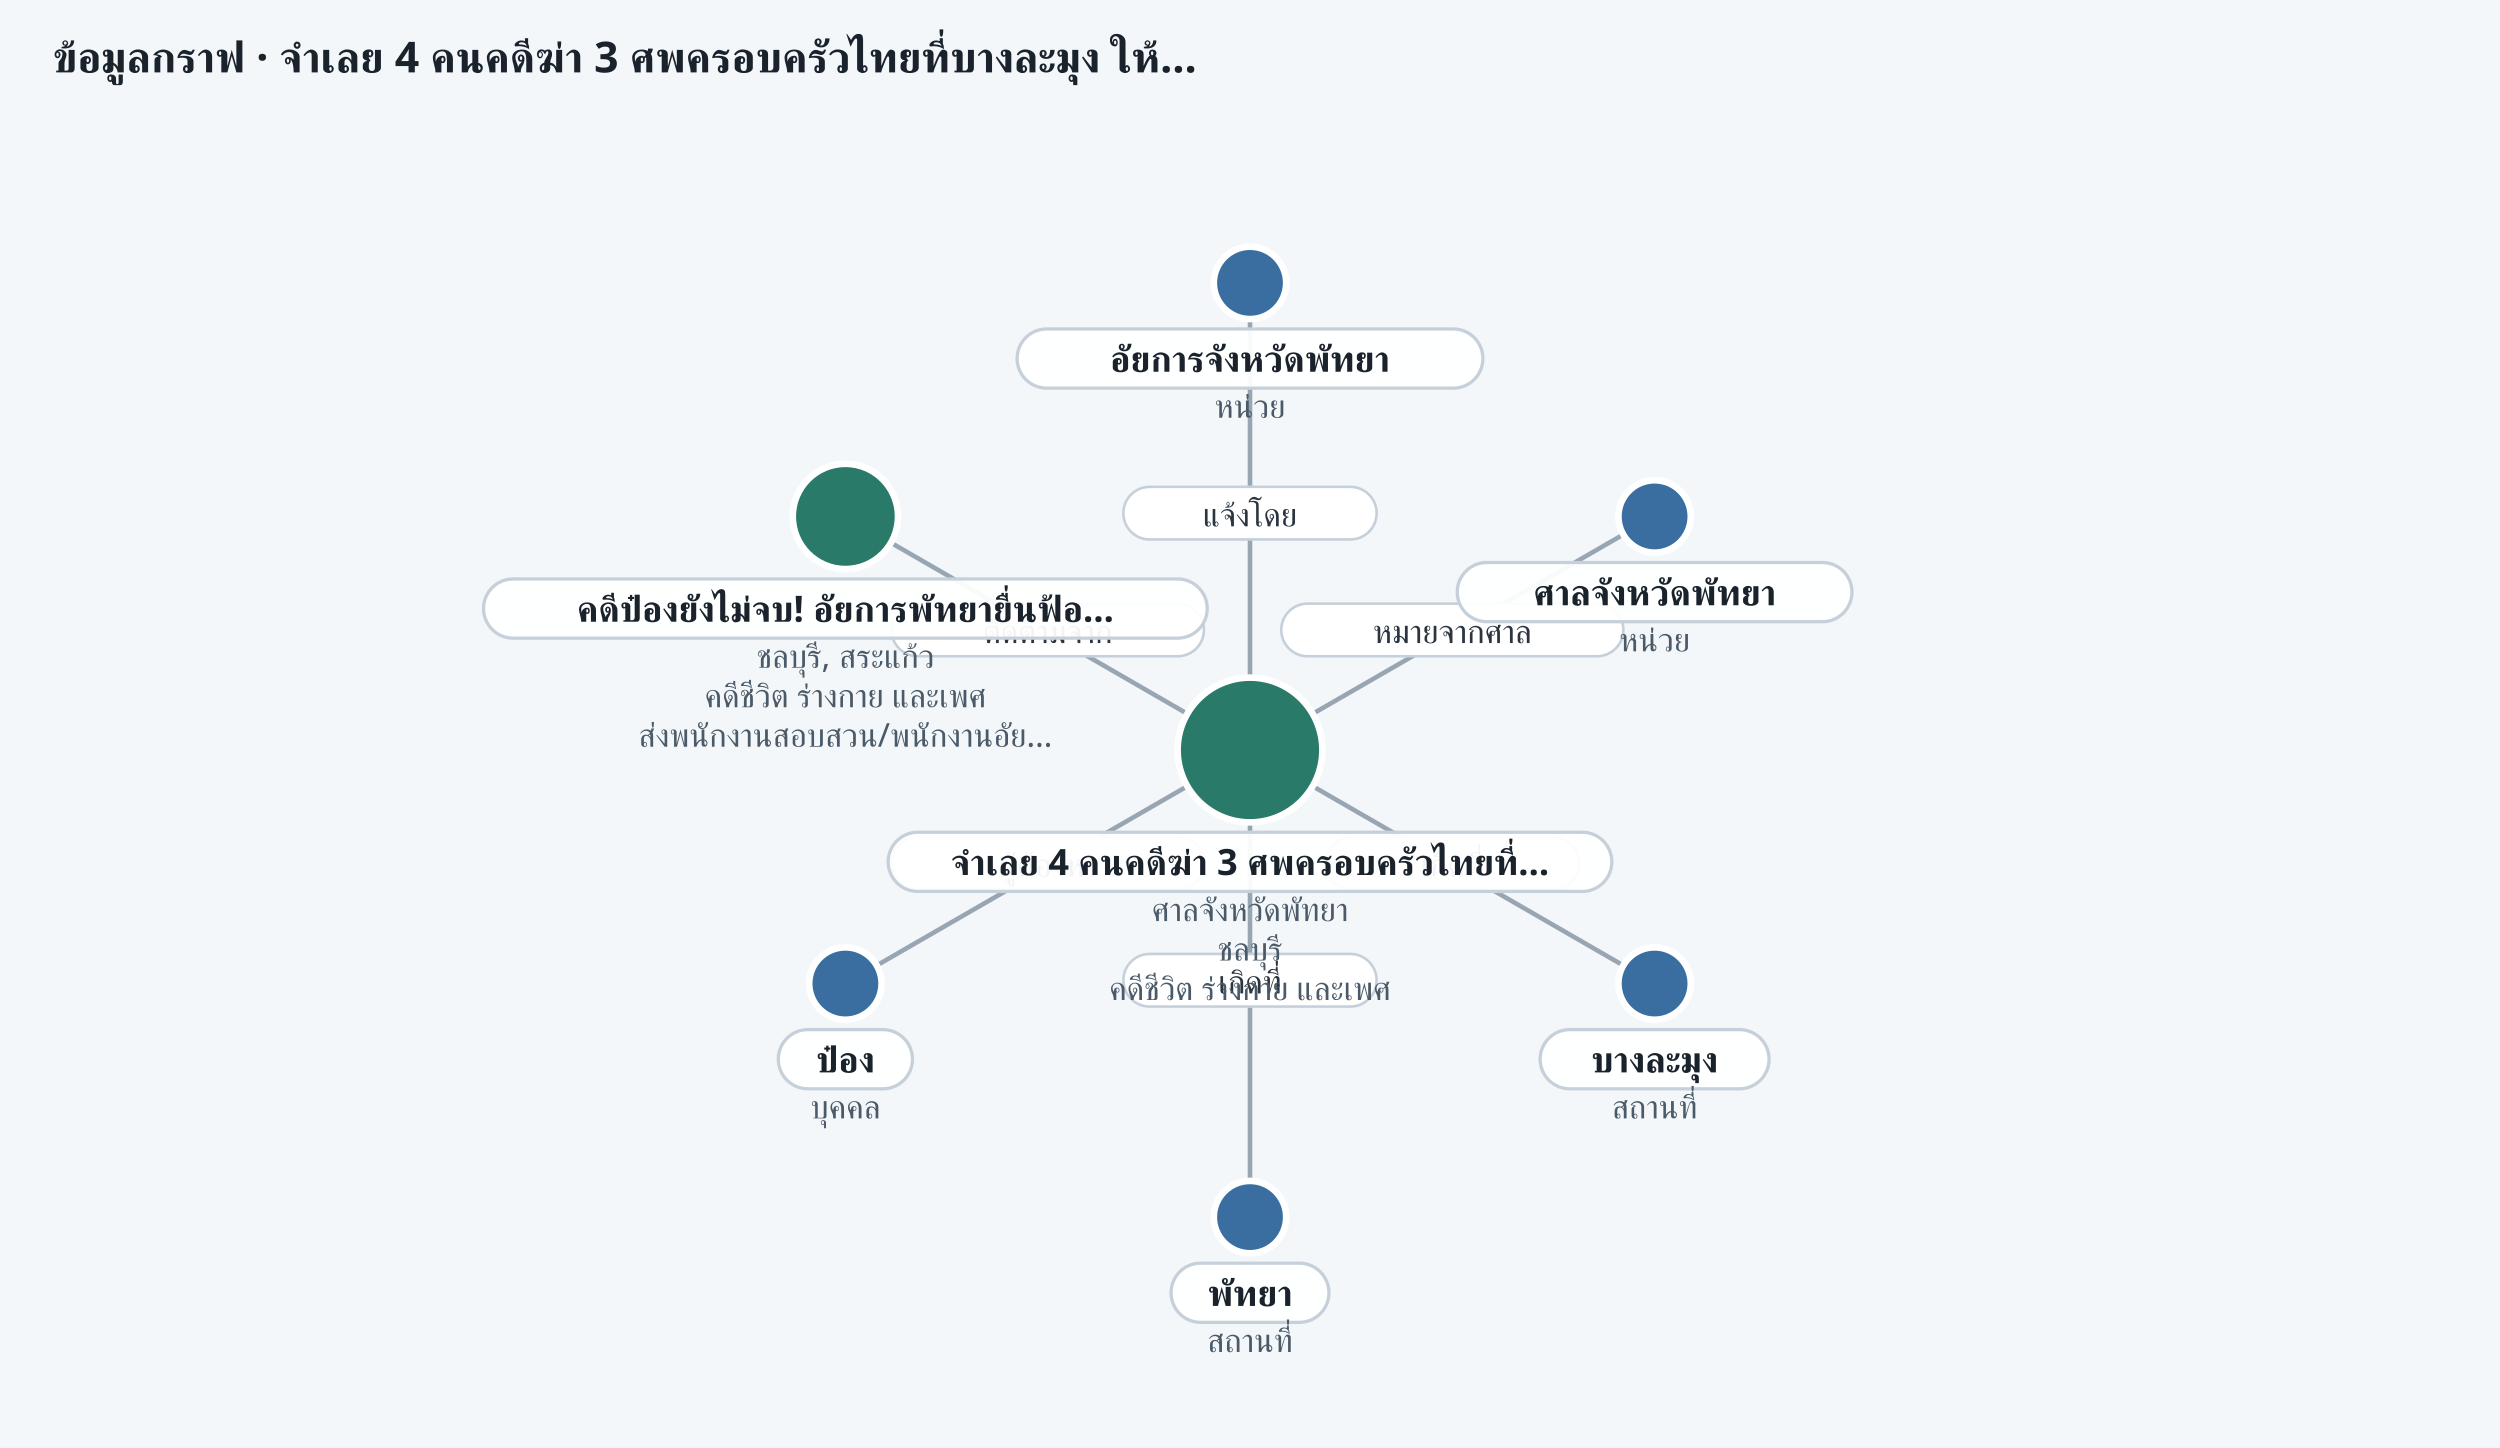
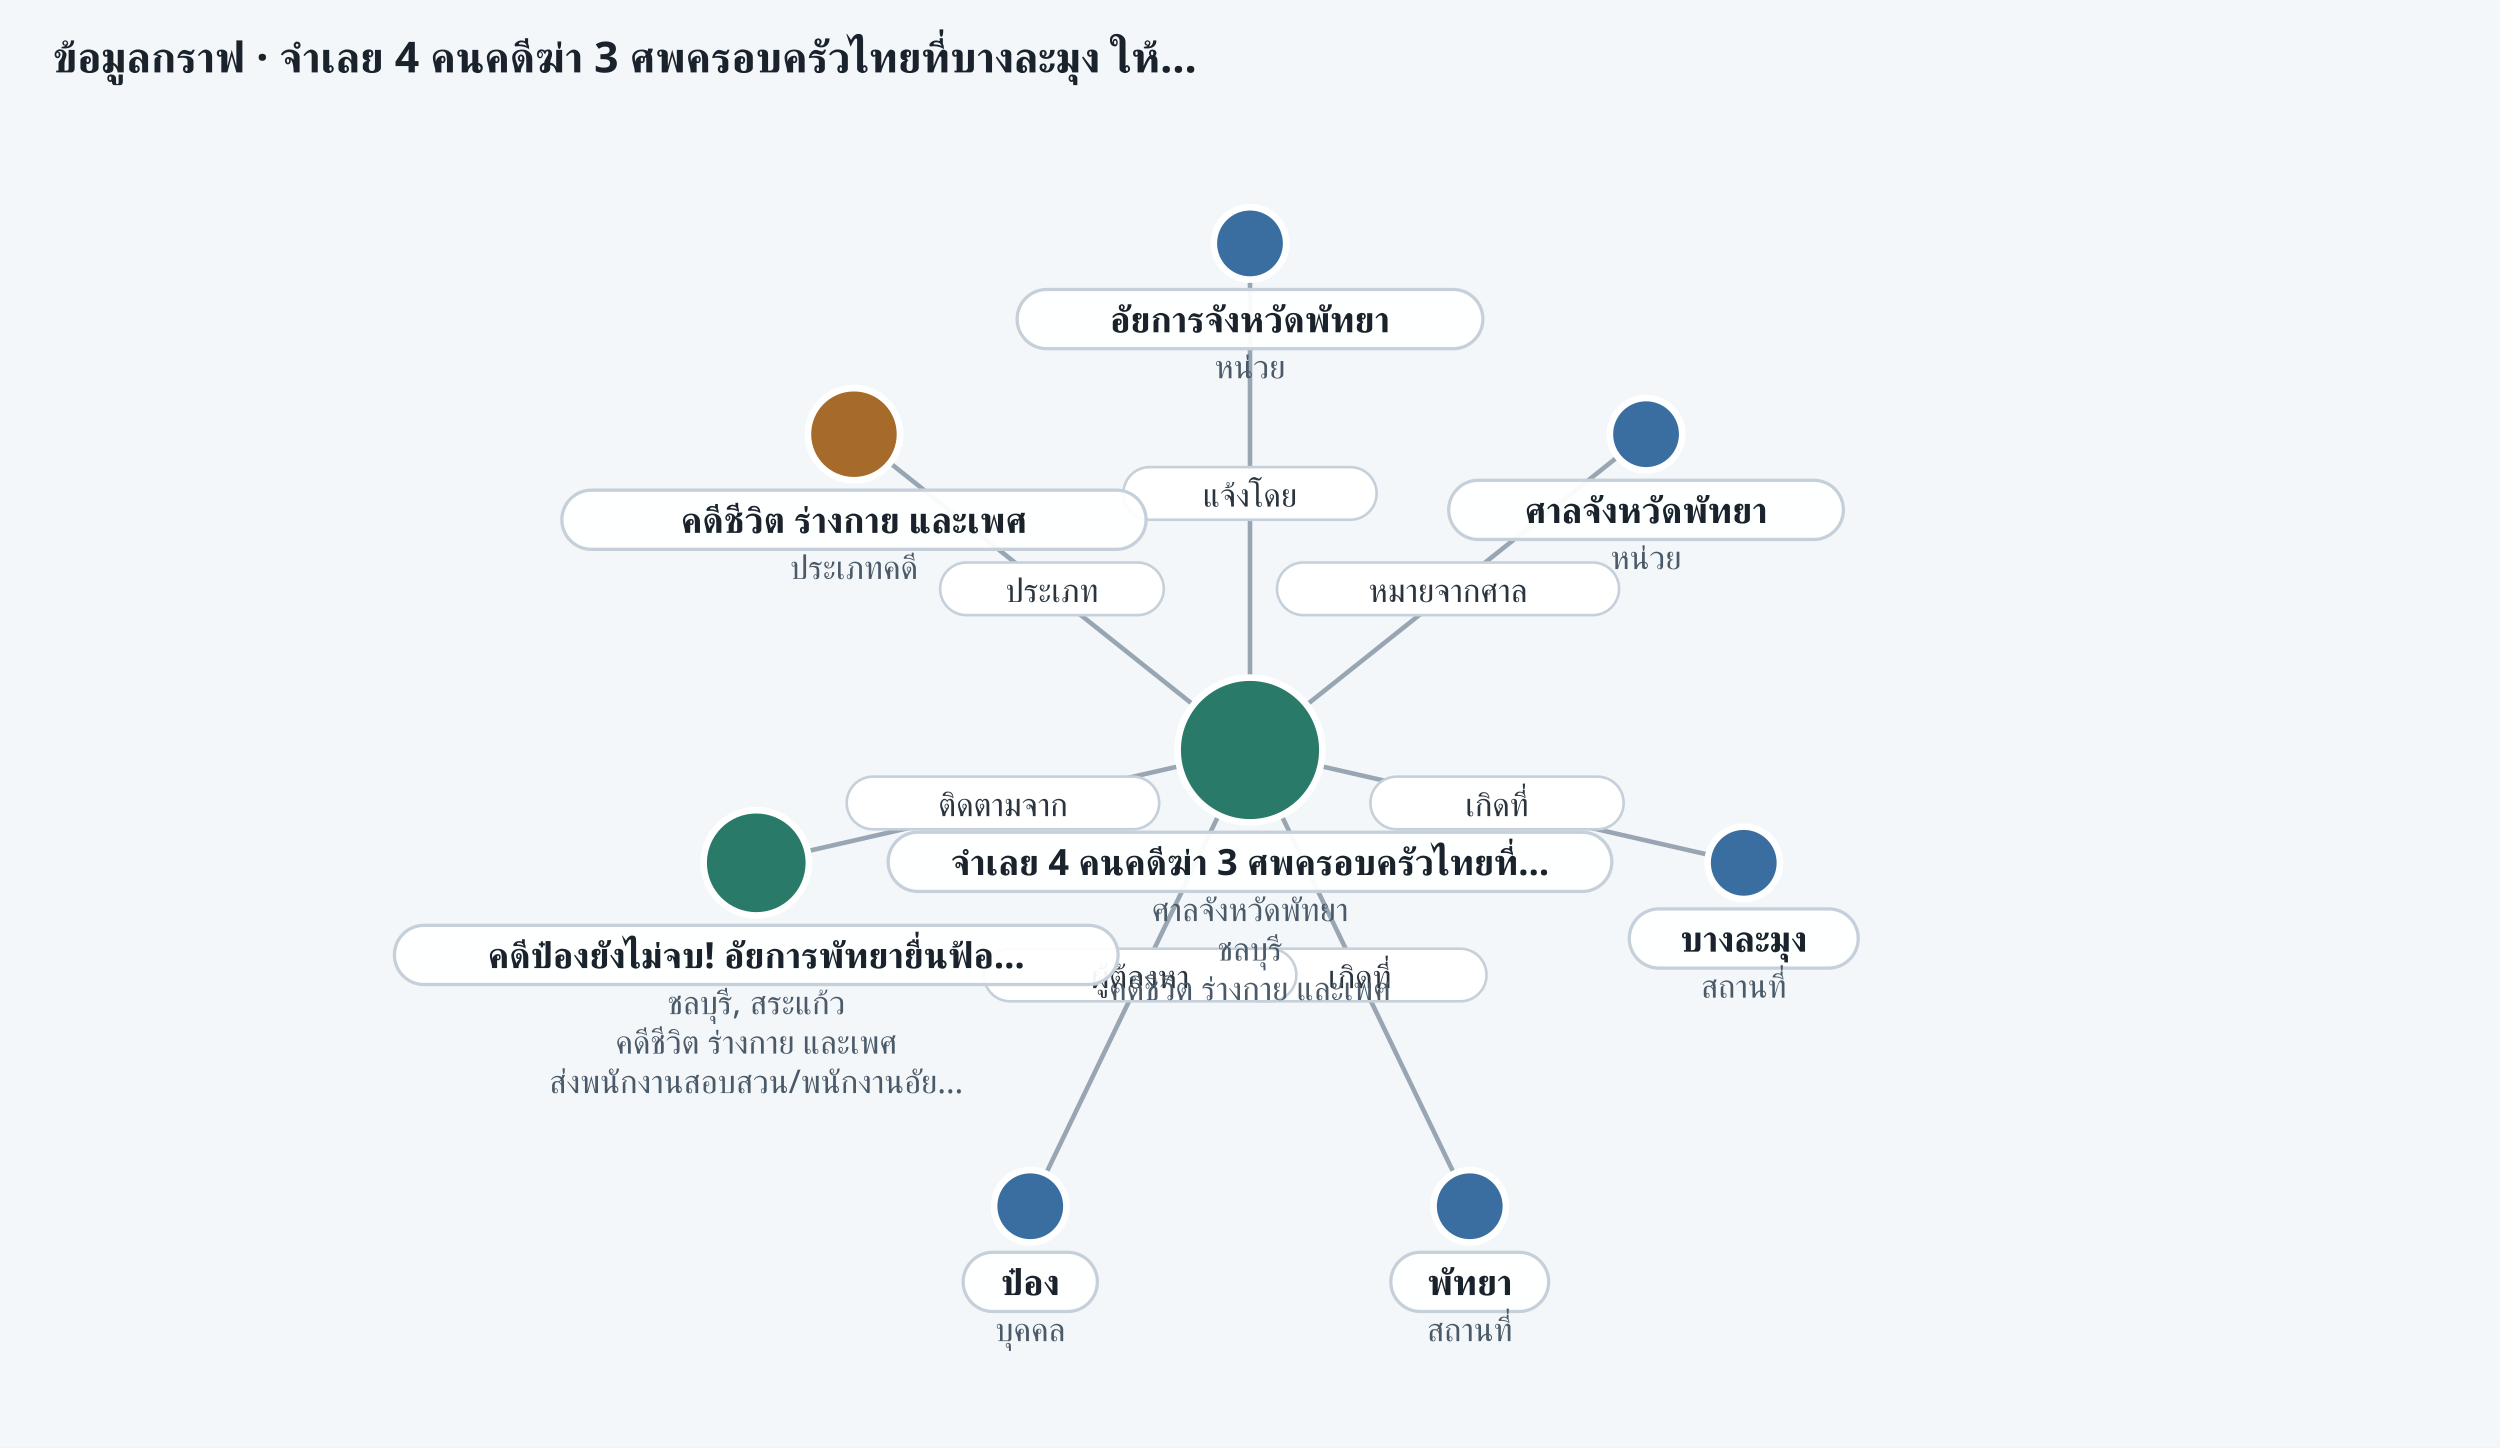
<svg xmlns="http://www.w3.org/2000/svg" width="760" height="440" viewBox="0 0 760 440" role="img" aria-label="ego graph 20261027-violent-01">
  <rect width="100%" height="100%" fill="#f4f7fa" />
  <text x="16" y="22" font-size="13" font-weight="700" fill="#1a222c" font-family="Sarabun, Anuphan, sans-serif">ข้อมูลกราฟ · จำเลย 4 คนคดีฆ่า 3 ศพครอบครัวไทยที่บางละมุง ให้…</text>
-   <line x1="380.0" y1="228.0" x2="380.0" y2="86.0" stroke="#7a8a9a" stroke-width="1.4" opacity="0.75" />
-   <rect x="341.5" y="148.0" width="77.0" height="16" rx="8" fill="#fff" stroke="#c5d0da" stroke-width="0.8" />
-   <text x="380.0" y="160.0" text-anchor="middle" font-size="10" fill="#2a3540" font-family="Sarabun, Anuphan, sans-serif">แจ้งโดย</text>
-   <line x1="380.0" y1="228.0" x2="503.0" y2="157.0" stroke="#7a8a9a" stroke-width="1.4" opacity="0.75" />
-   <rect x="389.5" y="183.5" width="104.0" height="16" rx="8" fill="#fff" stroke="#c5d0da" stroke-width="0.8" />
-   <text x="441.5" y="195.5" text-anchor="middle" font-size="10" fill="#2a3540" font-family="Sarabun, Anuphan, sans-serif">หมายจากศาล</text>
-   <line x1="380.0" y1="228.0" x2="503.0" y2="299.0" stroke="#7a8a9a" stroke-width="1.4" opacity="0.75" />
-   <rect x="403.0" y="254.5" width="77.0" height="16" rx="8" fill="#fff" stroke="#c5d0da" stroke-width="0.8" />
-   <text x="441.5" y="266.5" text-anchor="middle" font-size="10" fill="#2a3540" font-family="Sarabun, Anuphan, sans-serif">เกิดที่</text>
-   <line x1="380.0" y1="228.0" x2="380.0" y2="370.0" stroke="#7a8a9a" stroke-width="1.4" opacity="0.75" />
-   <rect x="341.5" y="290.0" width="77.0" height="16" rx="8" fill="#fff" stroke="#c5d0da" stroke-width="0.8" />
-   <text x="380.0" y="302.0" text-anchor="middle" font-size="10" fill="#2a3540" font-family="Sarabun, Anuphan, sans-serif">เกิดที่</text>
-   <line x1="380.0" y1="228.0" x2="257.0" y2="299.0" stroke="#7a8a9a" stroke-width="1.4" opacity="0.75" />
-   <rect x="271.0" y="254.5" width="95.0" height="16" rx="8" fill="#fff" stroke="#c5d0da" stroke-width="0.8" />
-   <text x="318.5" y="266.5" text-anchor="middle" font-size="10" fill="#2a3540" font-family="Sarabun, Anuphan, sans-serif">ผู้ต้องหา</text>
-   <line x1="380.0" y1="228.0" x2="257.0" y2="157.0" stroke="#7a8a9a" stroke-width="1.4" opacity="0.75" />
-   <rect x="271.0" y="183.5" width="95.0" height="16" rx="8" fill="#fff" stroke="#c5d0da" stroke-width="0.8" />
-   <text x="318.5" y="195.5" text-anchor="middle" font-size="10" fill="#2a3540" font-family="Sarabun, Anuphan, sans-serif">ติดตามจาก</text>
+   <line x1="380.0" y1="228.0" x2="380.0" y2="74.0" stroke="#7a8a9a" stroke-width="1.4" opacity="0.75" />
+   <rect x="341.5" y="142.0" width="77.0" height="16" rx="8" fill="#fff" stroke="#c5d0da" stroke-width="0.8" />
+   <text x="380.0" y="154.0" text-anchor="middle" font-size="10" fill="#2a3540" font-family="Sarabun, Anuphan, sans-serif">แจ้งโดย</text>
+   <line x1="380.0" y1="228.0" x2="500.4" y2="132.0" stroke="#7a8a9a" stroke-width="1.4" opacity="0.75" />
+   <rect x="388.2" y="171.0" width="104.0" height="16" rx="8" fill="#fff" stroke="#c5d0da" stroke-width="0.8" />
+   <text x="440.2" y="183.0" text-anchor="middle" font-size="10" fill="#2a3540" font-family="Sarabun, Anuphan, sans-serif">หมายจากศาล</text>
+   <line x1="380.0" y1="228.0" x2="530.1" y2="262.3" stroke="#7a8a9a" stroke-width="1.4" opacity="0.75" />
+   <rect x="416.6" y="236.1" width="77.0" height="16" rx="8" fill="#fff" stroke="#c5d0da" stroke-width="0.8" />
+   <text x="455.1" y="248.1" text-anchor="middle" font-size="10" fill="#2a3540" font-family="Sarabun, Anuphan, sans-serif">เกิดที่</text>
+   <line x1="380.0" y1="228.0" x2="446.8" y2="366.7" stroke="#7a8a9a" stroke-width="1.4" opacity="0.75" />
+   <rect x="374.9" y="288.4" width="77.0" height="16" rx="8" fill="#fff" stroke="#c5d0da" stroke-width="0.8" />
+   <text x="413.4" y="300.4" text-anchor="middle" font-size="10" fill="#2a3540" font-family="Sarabun, Anuphan, sans-serif">เกิดที่</text>
+   <line x1="380.0" y1="228.0" x2="313.2" y2="366.7" stroke="#7a8a9a" stroke-width="1.4" opacity="0.75" />
+   <rect x="299.1" y="288.4" width="95.0" height="16" rx="8" fill="#fff" stroke="#c5d0da" stroke-width="0.8" />
+   <text x="346.6" y="300.4" text-anchor="middle" font-size="10" fill="#2a3540" font-family="Sarabun, Anuphan, sans-serif">ผู้ต้องหา</text>
+   <line x1="380.0" y1="228.0" x2="229.9" y2="262.3" stroke="#7a8a9a" stroke-width="1.4" opacity="0.75" />
+   <rect x="257.4" y="236.1" width="95.0" height="16" rx="8" fill="#fff" stroke="#c5d0da" stroke-width="0.8" />
+   <text x="304.9" y="248.1" text-anchor="middle" font-size="10" fill="#2a3540" font-family="Sarabun, Anuphan, sans-serif">ติดตามจาก</text>
+   <line x1="380.0" y1="228.0" x2="259.6" y2="132.0" stroke="#7a8a9a" stroke-width="1.4" opacity="0.75" />
+   <rect x="285.8" y="171.0" width="68.0" height="16" rx="8" fill="#fff" stroke="#c5d0da" stroke-width="0.8" />
+   <text x="319.8" y="183.0" text-anchor="middle" font-size="10" fill="#2a3540" font-family="Sarabun, Anuphan, sans-serif">ประเภท</text>
  <circle cx="380.0" cy="228.0" r="22" fill="#2a7a6a" stroke="#fff" stroke-width="2" />
  <rect x="270.0" y="253.0" width="220.0" height="18" rx="9" fill="rgba(255,255,255,0.94)" stroke="#c5d0da" />
  <text x="380.0" y="266.0" text-anchor="middle" font-size="11" font-weight="600" fill="#1a222c" font-family="Sarabun, Anuphan, sans-serif">จำเลย 4 คนคดีฆ่า 3 ศพครอบครัวไทยที่…</text>
  <text x="380.0" y="280.0" text-anchor="middle" font-size="10" fill="#4a5a68" font-family="Sarabun, Anuphan, sans-serif">ศาลจังหวัดพัทยา</text>
  <text x="380.0" y="292.0" text-anchor="middle" font-size="10" fill="#4a5a68" font-family="Sarabun, Anuphan, sans-serif">ชลบุรี</text>
  <text x="380.0" y="304.0" text-anchor="middle" font-size="10" fill="#4a5a68" font-family="Sarabun, Anuphan, sans-serif">คดีชีวิต ร่างกาย และเพศ</text>
-   <circle cx="380.0" cy="86.0" r="11" fill="#3a6ea0" stroke="#fff" stroke-width="2" />
-   <rect x="309.2" y="100.0" width="141.6" height="18" rx="9" fill="rgba(255,255,255,0.94)" stroke="#c5d0da" />
-   <text x="380.0" y="113.0" text-anchor="middle" font-size="11" font-weight="600" fill="#1a222c" font-family="Sarabun, Anuphan, sans-serif">อัยการจังหวัดพัทยา</text>
-   <text x="380.0" y="127.0" text-anchor="middle" font-size="10" fill="#4a5a68" font-family="Sarabun, Anuphan, sans-serif">หน่วย</text>
-   <circle cx="503.0" cy="157.0" r="11" fill="#3a6ea0" stroke="#fff" stroke-width="2" />
-   <rect x="443.0" y="171.0" width="120.0" height="18" rx="9" fill="rgba(255,255,255,0.94)" stroke="#c5d0da" />
-   <text x="503.0" y="184.0" text-anchor="middle" font-size="11" font-weight="600" fill="#1a222c" font-family="Sarabun, Anuphan, sans-serif">ศาลจังหวัดพัทยา</text>
-   <text x="503.0" y="198.0" text-anchor="middle" font-size="10" fill="#4a5a68" font-family="Sarabun, Anuphan, sans-serif">หน่วย</text>
-   <circle cx="503.0" cy="299.0" r="11" fill="#3a6ea0" stroke="#fff" stroke-width="2" />
-   <rect x="468.2" y="313.0" width="69.6" height="18" rx="9" fill="rgba(255,255,255,0.94)" stroke="#c5d0da" />
-   <text x="503.0" y="326.0" text-anchor="middle" font-size="11" font-weight="600" fill="#1a222c" font-family="Sarabun, Anuphan, sans-serif">บางละมุง</text>
-   <text x="503.0" y="340.0" text-anchor="middle" font-size="10" fill="#4a5a68" font-family="Sarabun, Anuphan, sans-serif">สถานที่</text>
-   <circle cx="380.0" cy="370.0" r="11" fill="#3a6ea0" stroke="#fff" stroke-width="2" />
-   <rect x="356.0" y="384.0" width="48.0" height="18" rx="9" fill="rgba(255,255,255,0.94)" stroke="#c5d0da" />
-   <text x="380.0" y="397.0" text-anchor="middle" font-size="11" font-weight="600" fill="#1a222c" font-family="Sarabun, Anuphan, sans-serif">พัทยา</text>
-   <text x="380.0" y="411.0" text-anchor="middle" font-size="10" fill="#4a5a68" font-family="Sarabun, Anuphan, sans-serif">สถานที่</text>
-   <circle cx="257.0" cy="299.0" r="11" fill="#3a6ea0" stroke="#fff" stroke-width="2" />
-   <rect x="236.6" y="313.0" width="40.8" height="18" rx="9" fill="rgba(255,255,255,0.94)" stroke="#c5d0da" />
-   <text x="257.0" y="326.0" text-anchor="middle" font-size="11" font-weight="600" fill="#1a222c" font-family="Sarabun, Anuphan, sans-serif">ป๋อง</text>
-   <text x="257.0" y="340.0" text-anchor="middle" font-size="10" fill="#4a5a68" font-family="Sarabun, Anuphan, sans-serif">บุคคล</text>
-   <circle cx="257.0" cy="157.0" r="16" fill="#2a7a6a" stroke="#fff" stroke-width="2" />
-   <rect x="147.0" y="176.0" width="220.0" height="18" rx="9" fill="rgba(255,255,255,0.94)" stroke="#c5d0da" />
-   <text x="257.0" y="189.0" text-anchor="middle" font-size="11" font-weight="600" fill="#1a222c" font-family="Sarabun, Anuphan, sans-serif">คดีป๋องยังไม่จบ! อัยการพัทยายื่นฟ้อ…</text>
-   <text x="257.0" y="203.0" text-anchor="middle" font-size="10" fill="#4a5a68" font-family="Sarabun, Anuphan, sans-serif">ชลบุรี, สระแก้ว</text>
-   <text x="257.0" y="215.0" text-anchor="middle" font-size="10" fill="#4a5a68" font-family="Sarabun, Anuphan, sans-serif">คดีชีวิต ร่างกาย และเพศ</text>
-   <text x="257.0" y="227.0" text-anchor="middle" font-size="10" fill="#4a5a68" font-family="Sarabun, Anuphan, sans-serif">ส่งพนักงานสอบสวน/พนักงานอัย…</text>
+   <circle cx="380.0" cy="74.0" r="11" fill="#3a6ea0" stroke="#fff" stroke-width="2" />
+   <rect x="309.2" y="88.0" width="141.6" height="18" rx="9" fill="rgba(255,255,255,0.94)" stroke="#c5d0da" />
+   <text x="380.0" y="101.0" text-anchor="middle" font-size="11" font-weight="600" fill="#1a222c" font-family="Sarabun, Anuphan, sans-serif">อัยการจังหวัดพัทยา</text>
+   <text x="380.0" y="115.0" text-anchor="middle" font-size="10" fill="#4a5a68" font-family="Sarabun, Anuphan, sans-serif">หน่วย</text>
+   <circle cx="500.4" cy="132.0" r="11" fill="#3a6ea0" stroke="#fff" stroke-width="2" />
+   <rect x="440.4" y="146.0" width="120.0" height="18" rx="9" fill="rgba(255,255,255,0.94)" stroke="#c5d0da" />
+   <text x="500.4" y="159.0" text-anchor="middle" font-size="11" font-weight="600" fill="#1a222c" font-family="Sarabun, Anuphan, sans-serif">ศาลจังหวัดพัทยา</text>
+   <text x="500.4" y="173.0" text-anchor="middle" font-size="10" fill="#4a5a68" font-family="Sarabun, Anuphan, sans-serif">หน่วย</text>
+   <circle cx="530.1" cy="262.3" r="11" fill="#3a6ea0" stroke="#fff" stroke-width="2" />
+   <rect x="495.3" y="276.3" width="69.6" height="18" rx="9" fill="rgba(255,255,255,0.94)" stroke="#c5d0da" />
+   <text x="530.1" y="289.3" text-anchor="middle" font-size="11" font-weight="600" fill="#1a222c" font-family="Sarabun, Anuphan, sans-serif">บางละมุง</text>
+   <text x="530.1" y="303.3" text-anchor="middle" font-size="10" fill="#4a5a68" font-family="Sarabun, Anuphan, sans-serif">สถานที่</text>
+   <circle cx="446.8" cy="366.7" r="11" fill="#3a6ea0" stroke="#fff" stroke-width="2" />
+   <rect x="422.8" y="380.7" width="48.0" height="18" rx="9" fill="rgba(255,255,255,0.94)" stroke="#c5d0da" />
+   <text x="446.8" y="393.7" text-anchor="middle" font-size="11" font-weight="600" fill="#1a222c" font-family="Sarabun, Anuphan, sans-serif">พัทยา</text>
+   <text x="446.8" y="407.7" text-anchor="middle" font-size="10" fill="#4a5a68" font-family="Sarabun, Anuphan, sans-serif">สถานที่</text>
+   <circle cx="313.2" cy="366.7" r="11" fill="#3a6ea0" stroke="#fff" stroke-width="2" />
+   <rect x="292.8" y="380.7" width="40.8" height="18" rx="9" fill="rgba(255,255,255,0.94)" stroke="#c5d0da" />
+   <text x="313.2" y="393.7" text-anchor="middle" font-size="11" font-weight="600" fill="#1a222c" font-family="Sarabun, Anuphan, sans-serif">ป๋อง</text>
+   <text x="313.2" y="407.7" text-anchor="middle" font-size="10" fill="#4a5a68" font-family="Sarabun, Anuphan, sans-serif">บุคคล</text>
+   <circle cx="229.9" cy="262.3" r="16" fill="#2a7a6a" stroke="#fff" stroke-width="2" />
+   <rect x="119.9" y="281.3" width="220.0" height="18" rx="9" fill="rgba(255,255,255,0.94)" stroke="#c5d0da" />
+   <text x="229.9" y="294.3" text-anchor="middle" font-size="11" font-weight="600" fill="#1a222c" font-family="Sarabun, Anuphan, sans-serif">คดีป๋องยังไม่จบ! อัยการพัทยายื่นฟ้อ…</text>
+   <text x="229.9" y="308.3" text-anchor="middle" font-size="10" fill="#4a5a68" font-family="Sarabun, Anuphan, sans-serif">ชลบุรี, สระแก้ว</text>
+   <text x="229.9" y="320.3" text-anchor="middle" font-size="10" fill="#4a5a68" font-family="Sarabun, Anuphan, sans-serif">คดีชีวิต ร่างกาย และเพศ</text>
+   <text x="229.9" y="332.3" text-anchor="middle" font-size="10" fill="#4a5a68" font-family="Sarabun, Anuphan, sans-serif">ส่งพนักงานสอบสวน/พนักงานอัย…</text>
+   <circle cx="259.6" cy="132.0" r="14" fill="#a66b2a" stroke="#fff" stroke-width="2" />
+   <rect x="170.8" y="149.0" width="177.6" height="18" rx="9" fill="rgba(255,255,255,0.94)" stroke="#c5d0da" />
+   <text x="259.6" y="162.0" text-anchor="middle" font-size="11" font-weight="600" fill="#1a222c" font-family="Sarabun, Anuphan, sans-serif">คดีชีวิต ร่างกาย และเพศ</text>
+   <text x="259.6" y="176.0" text-anchor="middle" font-size="10" fill="#4a5a68" font-family="Sarabun, Anuphan, sans-serif">ประเภทคดี</text>
</svg>
